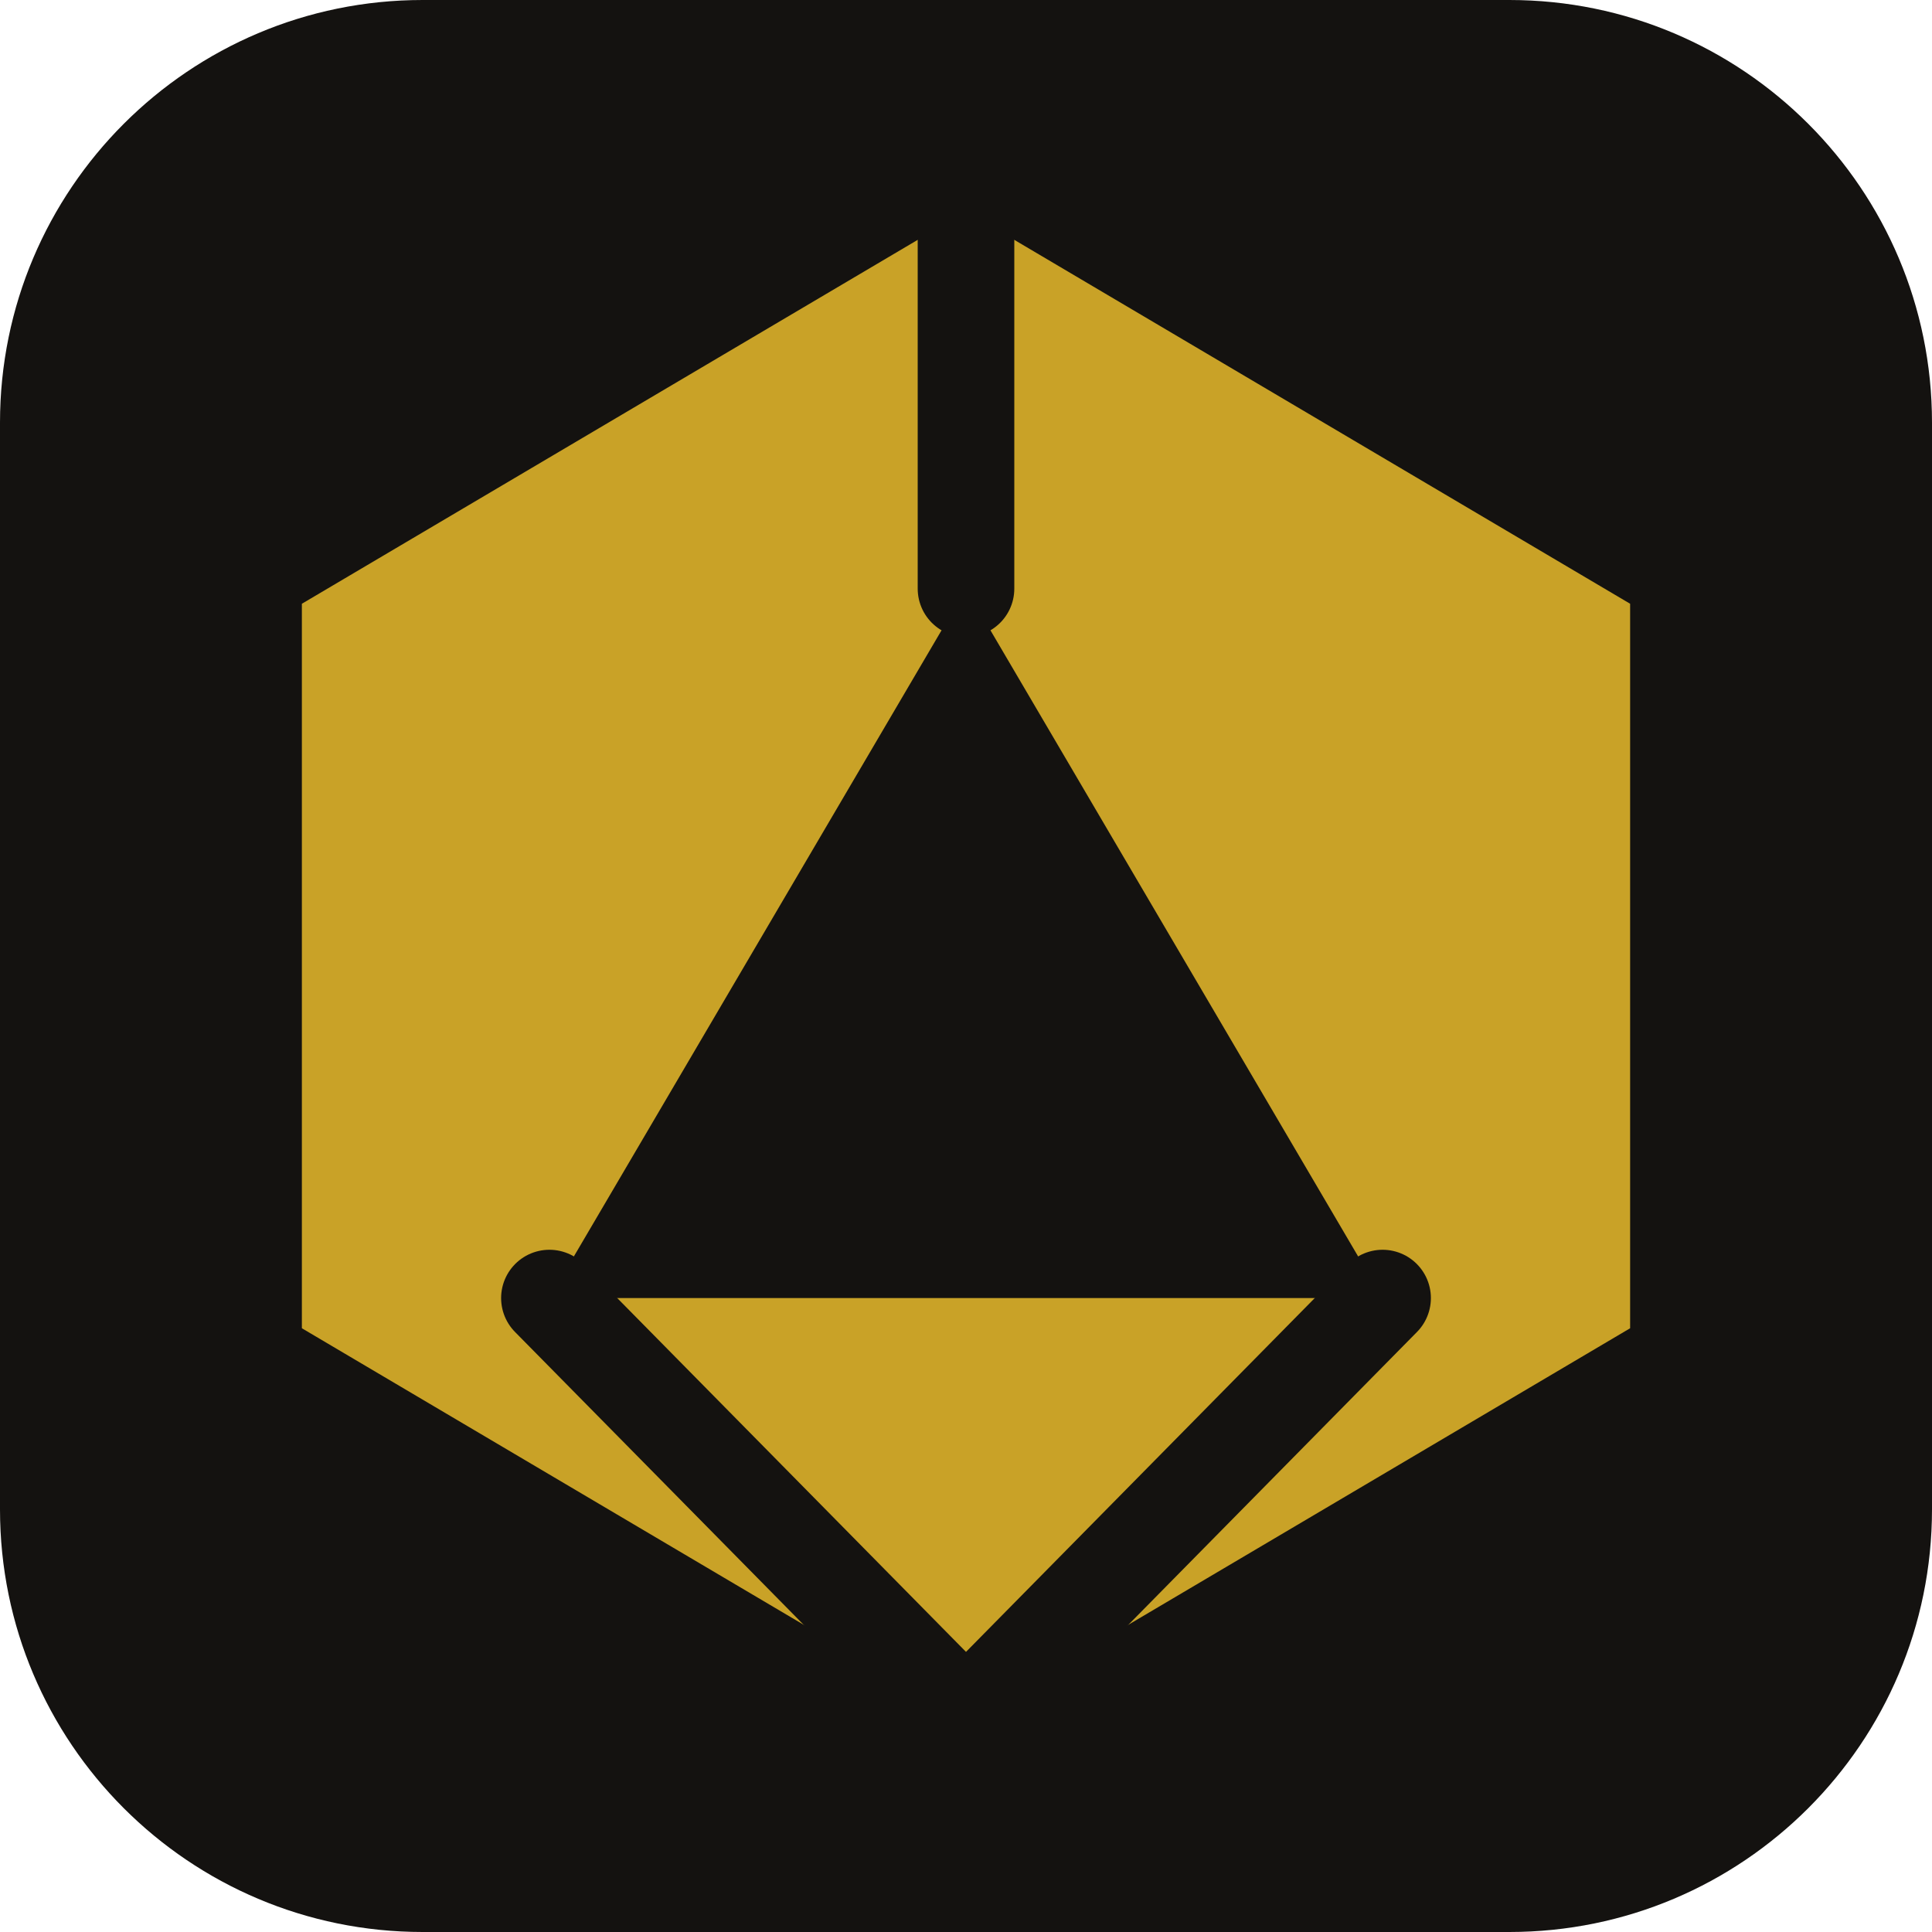
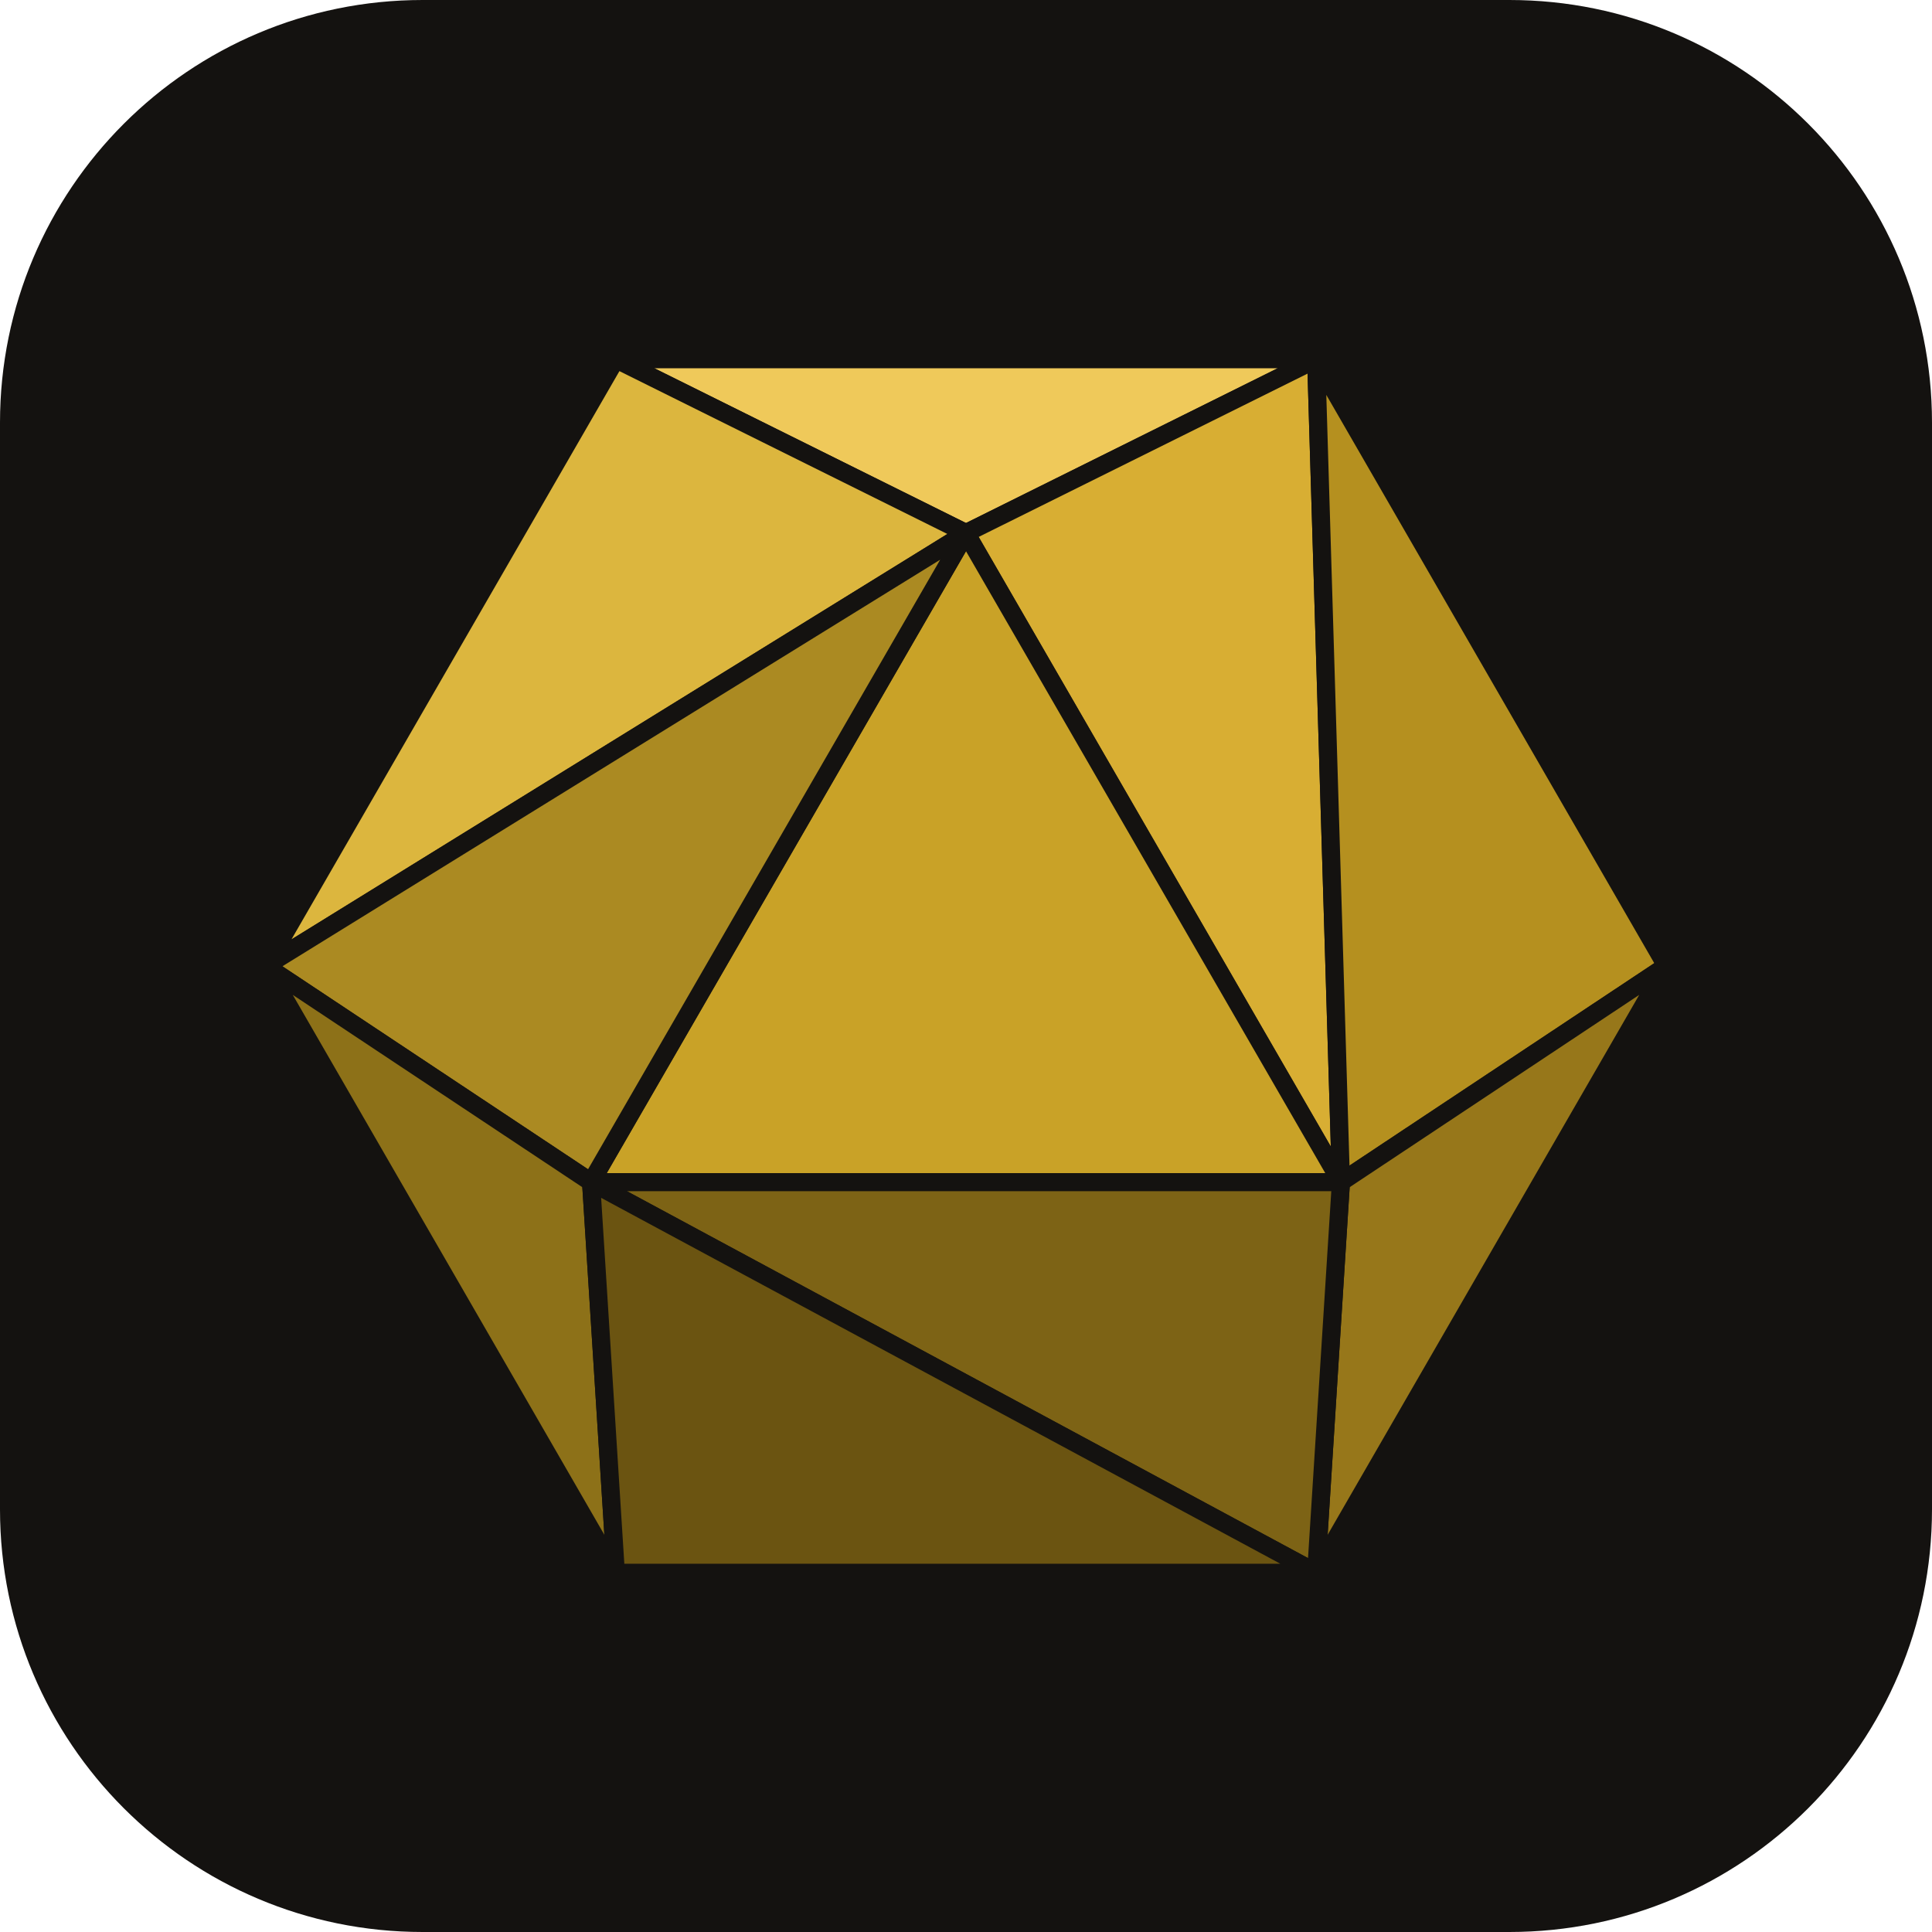
<svg xmlns="http://www.w3.org/2000/svg" viewBox="0 0 32 32" width="32" height="32">
  <rect width="32" height="32" rx="7" fill="#141210" />
-   <path fill="#c9a227" d="M16 3.5 27 10v12l-11 6.5L5 22V10Z" />
-   <path fill="#141210" d="M16 9.75 22.9 21.5H9.1Z" />
-   <path stroke="#141210" stroke-width="1.6" stroke-linecap="round" d="M16 9.75V3.5M9.1 21.5 16 28.5M22.9 21.5 16 28.5" />
+   <g stroke="#141210" stroke-width="0.3" stroke-linejoin="round">
+     <path fill="#efc95a" d="M16 8.83 10.2 5.95 21.8 5.95Z" />
+     <path fill="#dcb63e" d="M16 8.83 4.4 16 10.2 5.95Z" />
+     <path fill="#d8ae33" d="M22.21 19.58 16 8.83 21.8 5.95Z" />
+     <path fill="#c9a227" d="M16 8.83 22.21 19.58 9.79 19.58Z" />
+     <path fill="#b5901f" d="M22.21 19.58 21.8 5.95 27.6 16Z" />
+     <path fill="#ab8a22" d="M16 8.83 9.79 19.58 4.4 16Z" />
+     <path fill="#97771a" d="M22.21 19.58 27.6 16 21.8 26.05Z" />
+     <path fill="#8d7118" d="M9.79 19.58 10.2 26.05 4.4 16Z" />
+     <path fill="#7d6315" d="M9.79 19.58 22.21 19.58 21.8 26.05Z" />
+     <path fill="#6b5411" d="M9.79 19.58 21.8 26.05 10.2 26.05Z" />
+   </g>
</svg>
